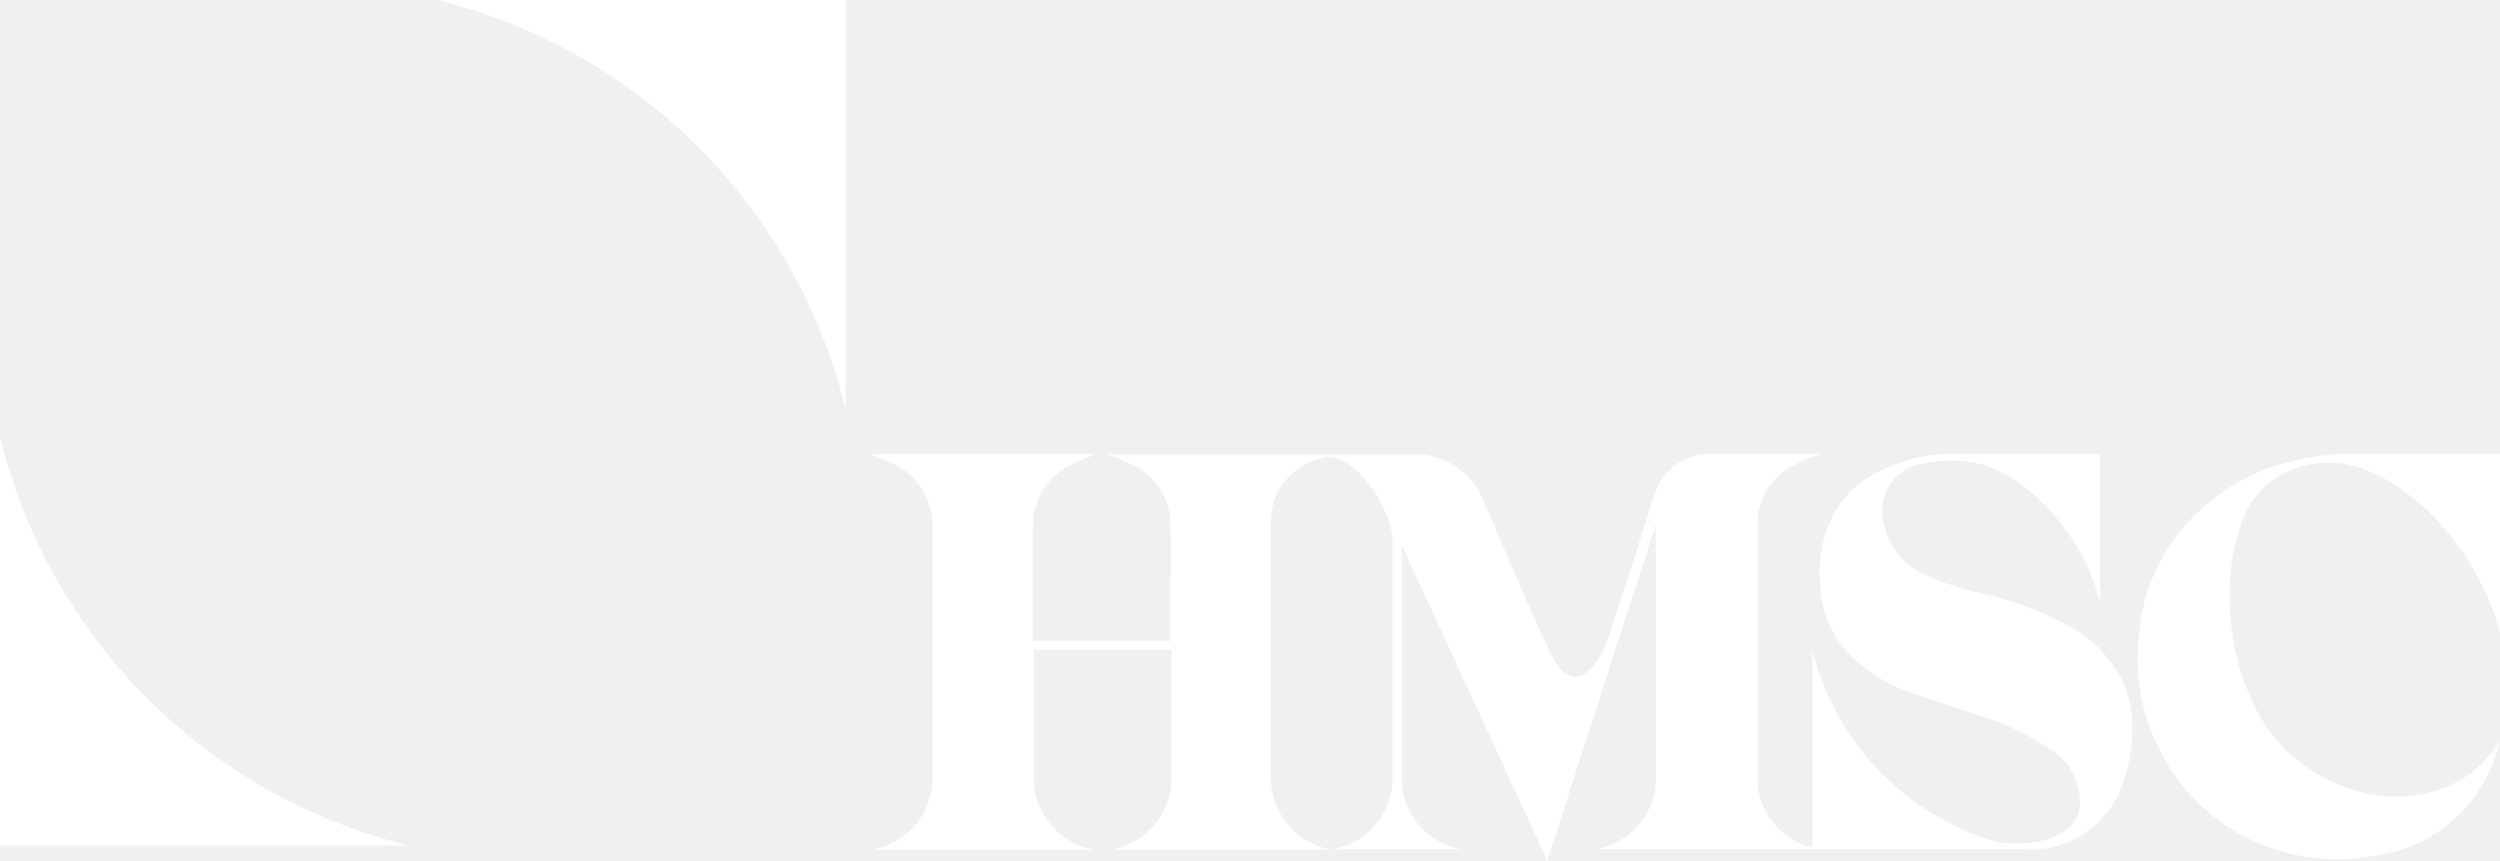
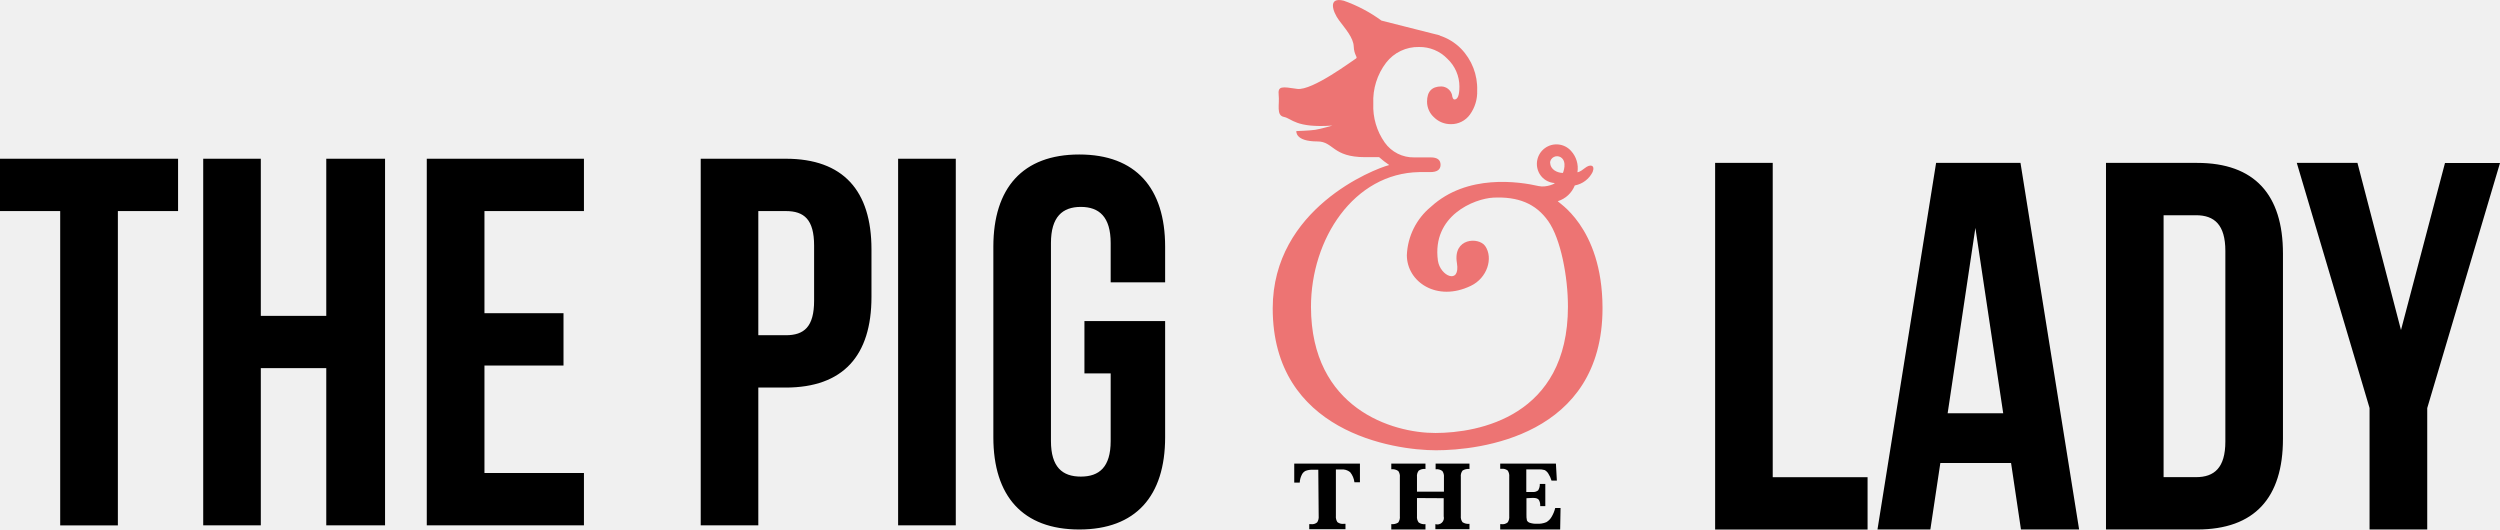
- <svg xmlns="http://www.w3.org/2000/svg" viewBox="0 0 130.7 45">
-   <defs>
-     <style>.cls-1{fill:#fff;}</style>
-   </defs>
-   <g id="レイヤー_2" data-name="レイヤー 2">
-     <g id="レイヤー_1-2" data-name="レイヤー 1">
-       <path class="cls-1" d="M44.2,21.36V0H22.85A29.13,29.13,0,0,1,44.2,21.36Z" />
-       <path class="cls-1" d="M0,22.85V44.2H21.36A29.13,29.13,0,0,1,0,22.85Z" />
-       <path class="cls-1" d="M119.07,24.93a5.26,5.26,0,0,1,4.63-.36c3,1.18,6,4.62,7,8.53V23.74h-7.24a12.64,12.64,0,0,0-3.87.43A10.78,10.78,0,0,0,114.67,27a9.81,9.81,0,0,0-2.82,6,10.52,10.52,0,0,0,1.3,6.66,10.23,10.23,0,0,0,5.16,4.52,10.61,10.61,0,0,0,5.9.55,7.67,7.67,0,0,0,6.2-5.06,6.4,6.4,0,0,0,.29-1,5.74,5.74,0,0,1-2,2.07,7,7,0,0,1-5.94.46,8.28,8.28,0,0,1-5-4.52,11.91,11.91,0,0,1-1.13-4.22,11.54,11.54,0,0,1,.57-5.15A4.52,4.52,0,0,1,119.07,24.93Z" />
-       <path class="cls-1" d="M110.84,35.38a6.54,6.54,0,0,0-2.72-2.67A17.81,17.81,0,0,0,103.54,31a13.65,13.65,0,0,1-3-1,3.66,3.66,0,0,1-2-2.43,2.52,2.52,0,0,1,1.93-3.33,7,7,0,0,1,3,0c2.47.6,5.46,3.69,6.32,7.24V23.74h-7.36a8.3,8.3,0,0,0-3.81.73,5.45,5.45,0,0,0-2.75,2.39,6.71,6.71,0,0,0-.71,3.68,5.39,5.39,0,0,0,1.51,3.64,7.77,7.77,0,0,0,3,1.94c1.25.48,2.54.86,3.82,1.29a13.1,13.1,0,0,1,3.78,1.83,3.18,3.18,0,0,1,1.46,2.91c-.17,1.89-3.15,2.25-4.74,1.75A14,14,0,0,1,94.75,34V44.31a3.76,3.76,0,0,1-2.87-3.89c0-2.93,0-6.22,0-9.16,0-1.27,0-2.54,0-3.8a3.46,3.46,0,0,1,1.74-3.06,11.69,11.69,0,0,1,1.54-.66h-6a3,3,0,0,0-2.72,2.32c-.77,2.39-1.56,4.85-2.32,7.19-.58,1.68-1.87,3.27-3,1s-2.42-5.47-3.54-8a3.81,3.81,0,0,0-3.37-2.49H57.91a11.69,11.69,0,0,1,1.54.66,3.46,3.46,0,0,1,1.74,3.06c.05,1.26,0,2.53,0,3.8v2.23H54V31.26c0-1.27,0-2.54,0-3.8A3.47,3.47,0,0,1,55.8,24.4a12.18,12.18,0,0,1,1.53-.66H45.46A11.69,11.69,0,0,1,47,24.4a3.49,3.49,0,0,1,1.75,3.06c0,1.26,0,2.53,0,3.8,0,2.94,0,6.23,0,9.16a3.8,3.8,0,0,1-3.17,4H57.21a3.8,3.8,0,0,1-3.16-4c0-2.05,0-4.29,0-6.46h7.19c0,2.17,0,4.41,0,6.46a3.81,3.81,0,0,1-3.17,4H69.62a3.81,3.81,0,0,1-3.17-4c0-2.93,0-6.22,0-9.16,0-1.27,0-2.54,0-3.8h0a3.39,3.39,0,0,1,3-3.57c1.46,0,3.18,2.5,3.35,4.23V40.86a3.76,3.76,0,0,1-3.15,3.54h6.78a3.76,3.76,0,0,1-3.15-3.54V28.5c.86,1.86,7.29,15.77,7.61,16.5h0v0L86.57,27.4v2.7c0,3.78,0,9.75,0,10.62a1.69,1.69,0,0,1,0,.23A3.76,3.76,0,0,1,83.4,44.4h22.41A5.1,5.1,0,0,0,111,40.93a8.84,8.84,0,0,0,.46-3.38A5.3,5.3,0,0,0,110.84,35.38Z" />
+ <svg xmlns="http://www.w3.org/2000/svg" viewBox="0 0 318.14 67.38">
+   <g data-name="レイヤー 2">
+     <g data-name="Layer 1">
+       <path d="M0 20.2h22.66v6.66H15v40H7.66v-40H0zM33.19 66.85h-7.33V20.2h7.33v20h8.33v-20H49v46.65h-7.48v-20h-8.33zM61.65 39.86h10.06v6.66H61.65v13.67h12.66v6.66h-20V20.2h20v6.66H61.65zM110.9 31.73v6.06c0 7.47-3.6 11.53-10.93 11.53H96.5v17.53h-7.33V20.2H100c7.3 0 10.9 4.06 10.9 11.53zm-14.4-4.87v15.8h3.5c2.33 0 3.6-1.07 3.6-4.4v-7c0-3.33-1.27-4.4-3.6-4.4zM114.29 20.2h7.34v46.65h-7.34zM138 40.86h10.27v14.79c0 7.47-3.73 11.73-10.93 11.73s-10.93-4.26-10.93-11.73V31.39c0-7.46 3.73-11.73 10.93-11.73s10.93 4.27 10.93 11.73v4.54h-6.93v-5c0-3.34-1.47-4.6-3.8-4.6s-3.8 1.26-3.8 4.6v25.19c0 3.33 1.46 4.53 3.8 4.53s3.8-1.2 3.8-4.53v-8.6H138zM218.26 20.73h7.33v40h12.07v6.66h-19.4zM264.58 67.38h-7.4l-1.26-8.46h-9l-1.27 8.46h-6.73l7.46-46.65h10.74zm-16.73-14.79h7.07L251.38 29zM268 20.73h11.6c7.33 0 10.92 4.07 10.92 11.53v23.59c0 7.47-3.59 11.53-10.92 11.53H268zm7.33 6.66v33.33h4.13c2.33 0 3.73-1.2 3.73-4.53V31.93c0-3.33-1.4-4.54-3.73-4.54zM301.54 51.92l-9.26-31.19H300L305.54 42l5.6-21.26h7l-9.26 31.19v15.45h-7.34zM167.76 59.78h-.7a2.29 2.29 0 0 0-.92.14 1.06 1.06 0 0 0-.5.54 2.41 2.41 0 0 0-.24.95h-.7V59h8.36v2.37h-.7a2.52 2.52 0 0 0-.55-1.29 1.6 1.6 0 0 0-1.14-.34H170v5.9a1.25 1.25 0 0 0 .19.8 1.09 1.09 0 0 0 .82.22h.21v.68h-4.61v-.64h.2a1 1 0 0 0 .81-.23 1.24 1.24 0 0 0 .19-.79zM180.32 63.38v2.3a1.15 1.15 0 0 0 .21.8 1.18 1.18 0 0 0 .87.22v.68h-4.35v-.68a1.4 1.4 0 0 0 .88-.2 1.17 1.17 0 0 0 .21-.82v-4.94a1.15 1.15 0 0 0-.2-.8 1.24 1.24 0 0 0-.89-.22V59h4.35v.68a1.26 1.26 0 0 0-.86.21 1.11 1.11 0 0 0-.22.81v1.87h3.43v-1.83a1.19 1.19 0 0 0-.2-.8 1.17 1.17 0 0 0-.86-.22V59H187v.68a1.4 1.4 0 0 0-.88.2 1.12 1.12 0 0 0-.22.82v4.94a1.16 1.16 0 0 0 .21.81 1.32 1.32 0 0 0 .89.21v.68h-4.34v-.64a.83.83 0 0 0 1.06-1v-2.3zM194.25 63.4v2.06a3.06 3.06 0 0 0 .06.77.61.61 0 0 0 .37.3 2.48 2.48 0 0 0 .9.12 2.65 2.65 0 0 0 1.2-.2 1.82 1.82 0 0 0 .69-.71 4.09 4.09 0 0 0 .44-1.09h.68l-.05 2.73h-7.63v-.68h.15a1 1 0 0 0 .81-.23 1.24 1.24 0 0 0 .19-.79v-5a1.25 1.25 0 0 0-.19-.8 1.08 1.08 0 0 0-.81-.22h-.15V59H198l.12 2.16h-.68a3.46 3.46 0 0 0-.41-.9 1.24 1.24 0 0 0-.46-.44 2.42 2.42 0 0 0-.78-.09h-1.56v2.88h.77a1 1 0 0 0 .74-.21 1.43 1.43 0 0 0 .21-.82h.7v2.83H196v-.12a1.34 1.34 0 0 0-.15-.64c-.11-.2-.36-.29-.78-.29z" />
+       <path d="M198.25 25.6a3.41 3.41 0 0 0 2.15-2 3.18 3.18 0 0 0 2.27-1.71c.35-.89-.3-1.06-1-.49s-.93.51-.93.51a3.24 3.24 0 0 0-.81-2.7 2.49 2.49 0 0 0-4 2.93 2.4 2.4 0 0 0 1.88 1.15c.27 0-1 .62-2 .39-2.49-.57-9.12-1.58-13.71 2.63a8.4 8.4 0 0 0-3.07 6.16c0 3.4 3.82 6 8.15 3.9 2.09-1 2.87-3.54 1.82-5.06-.81-1.17-4.13-1.05-3.6 2.15.47 2.81-2.14 1.7-2.42-.31-.77-5.71 4.62-7.87 7.05-8 3.14-.15 5.41.74 7 3s2.5 7.07 2.5 10.86c0 14-11.38 16.08-16.86 16.09s-15.82-3.1-15.84-16.05c0-8.68 5.47-17 13.77-17.15h1.4q1.32 0 1.32-.93c0-.62-.41-.94-1.24-.94h-2.1a4.49 4.49 0 0 1-3.77-1.9 8 8 0 0 1-1.45-4.94 8 8 0 0 1 1.63-5.21 5.15 5.15 0 0 1 4.19-2 4.9 4.9 0 0 1 3.62 1.51 4.85 4.85 0 0 1 1.52 3.53c0 1.09-.21 1.64-.63 1.64-.16 0-.27-.21-.32-.62a1.44 1.44 0 0 0-1.35-1.04c-1.21 0-1.82.65-1.82 1.94a2.68 2.68 0 0 0 .9 2 3 3 0 0 0 2.14.86 2.93 2.93 0 0 0 2.41-1.21 4.9 4.9 0 0 0 .93-3.07 7.28 7.28 0 0 0-2.06-5.33 6.69 6.69 0 0 0-2.76-1.68h.1l-7.46-1.89A18.58 18.58 0 0 0 171 .09c-2.07-.52-1.4 1.41-.61 2.48s1.84 2.22 1.88 3.34.57 1.39.28 1.54-5.57 4.14-7.48 3.86-2.48-.41-2.35.79-.35 2.58.67 2.78 1.47 1.43 6.17 1.1c0 0-1.48.43-2.19.54s-2.4.16-2.4.16-.21 1.32 2.68 1.32c2.08 0 1.87 2 6.08 2h1.77a11.8 11.8 0 0 0 1.29 1c-2 .52-14.82 5.55-14.83 18.24 0 15.72 15.34 18.06 20.79 18.06s21.2-1.76 21.18-18.12c-.02-10.47-5.93-13.54-5.68-13.58zm-1-4.92a.9.9 0 0 1 1.36-.67c.89.55.28 2 .28 2-.68-.01-1.62-.4-1.62-1.33z" fill="#ed7473" />
    </g>
  </g>
</svg>
